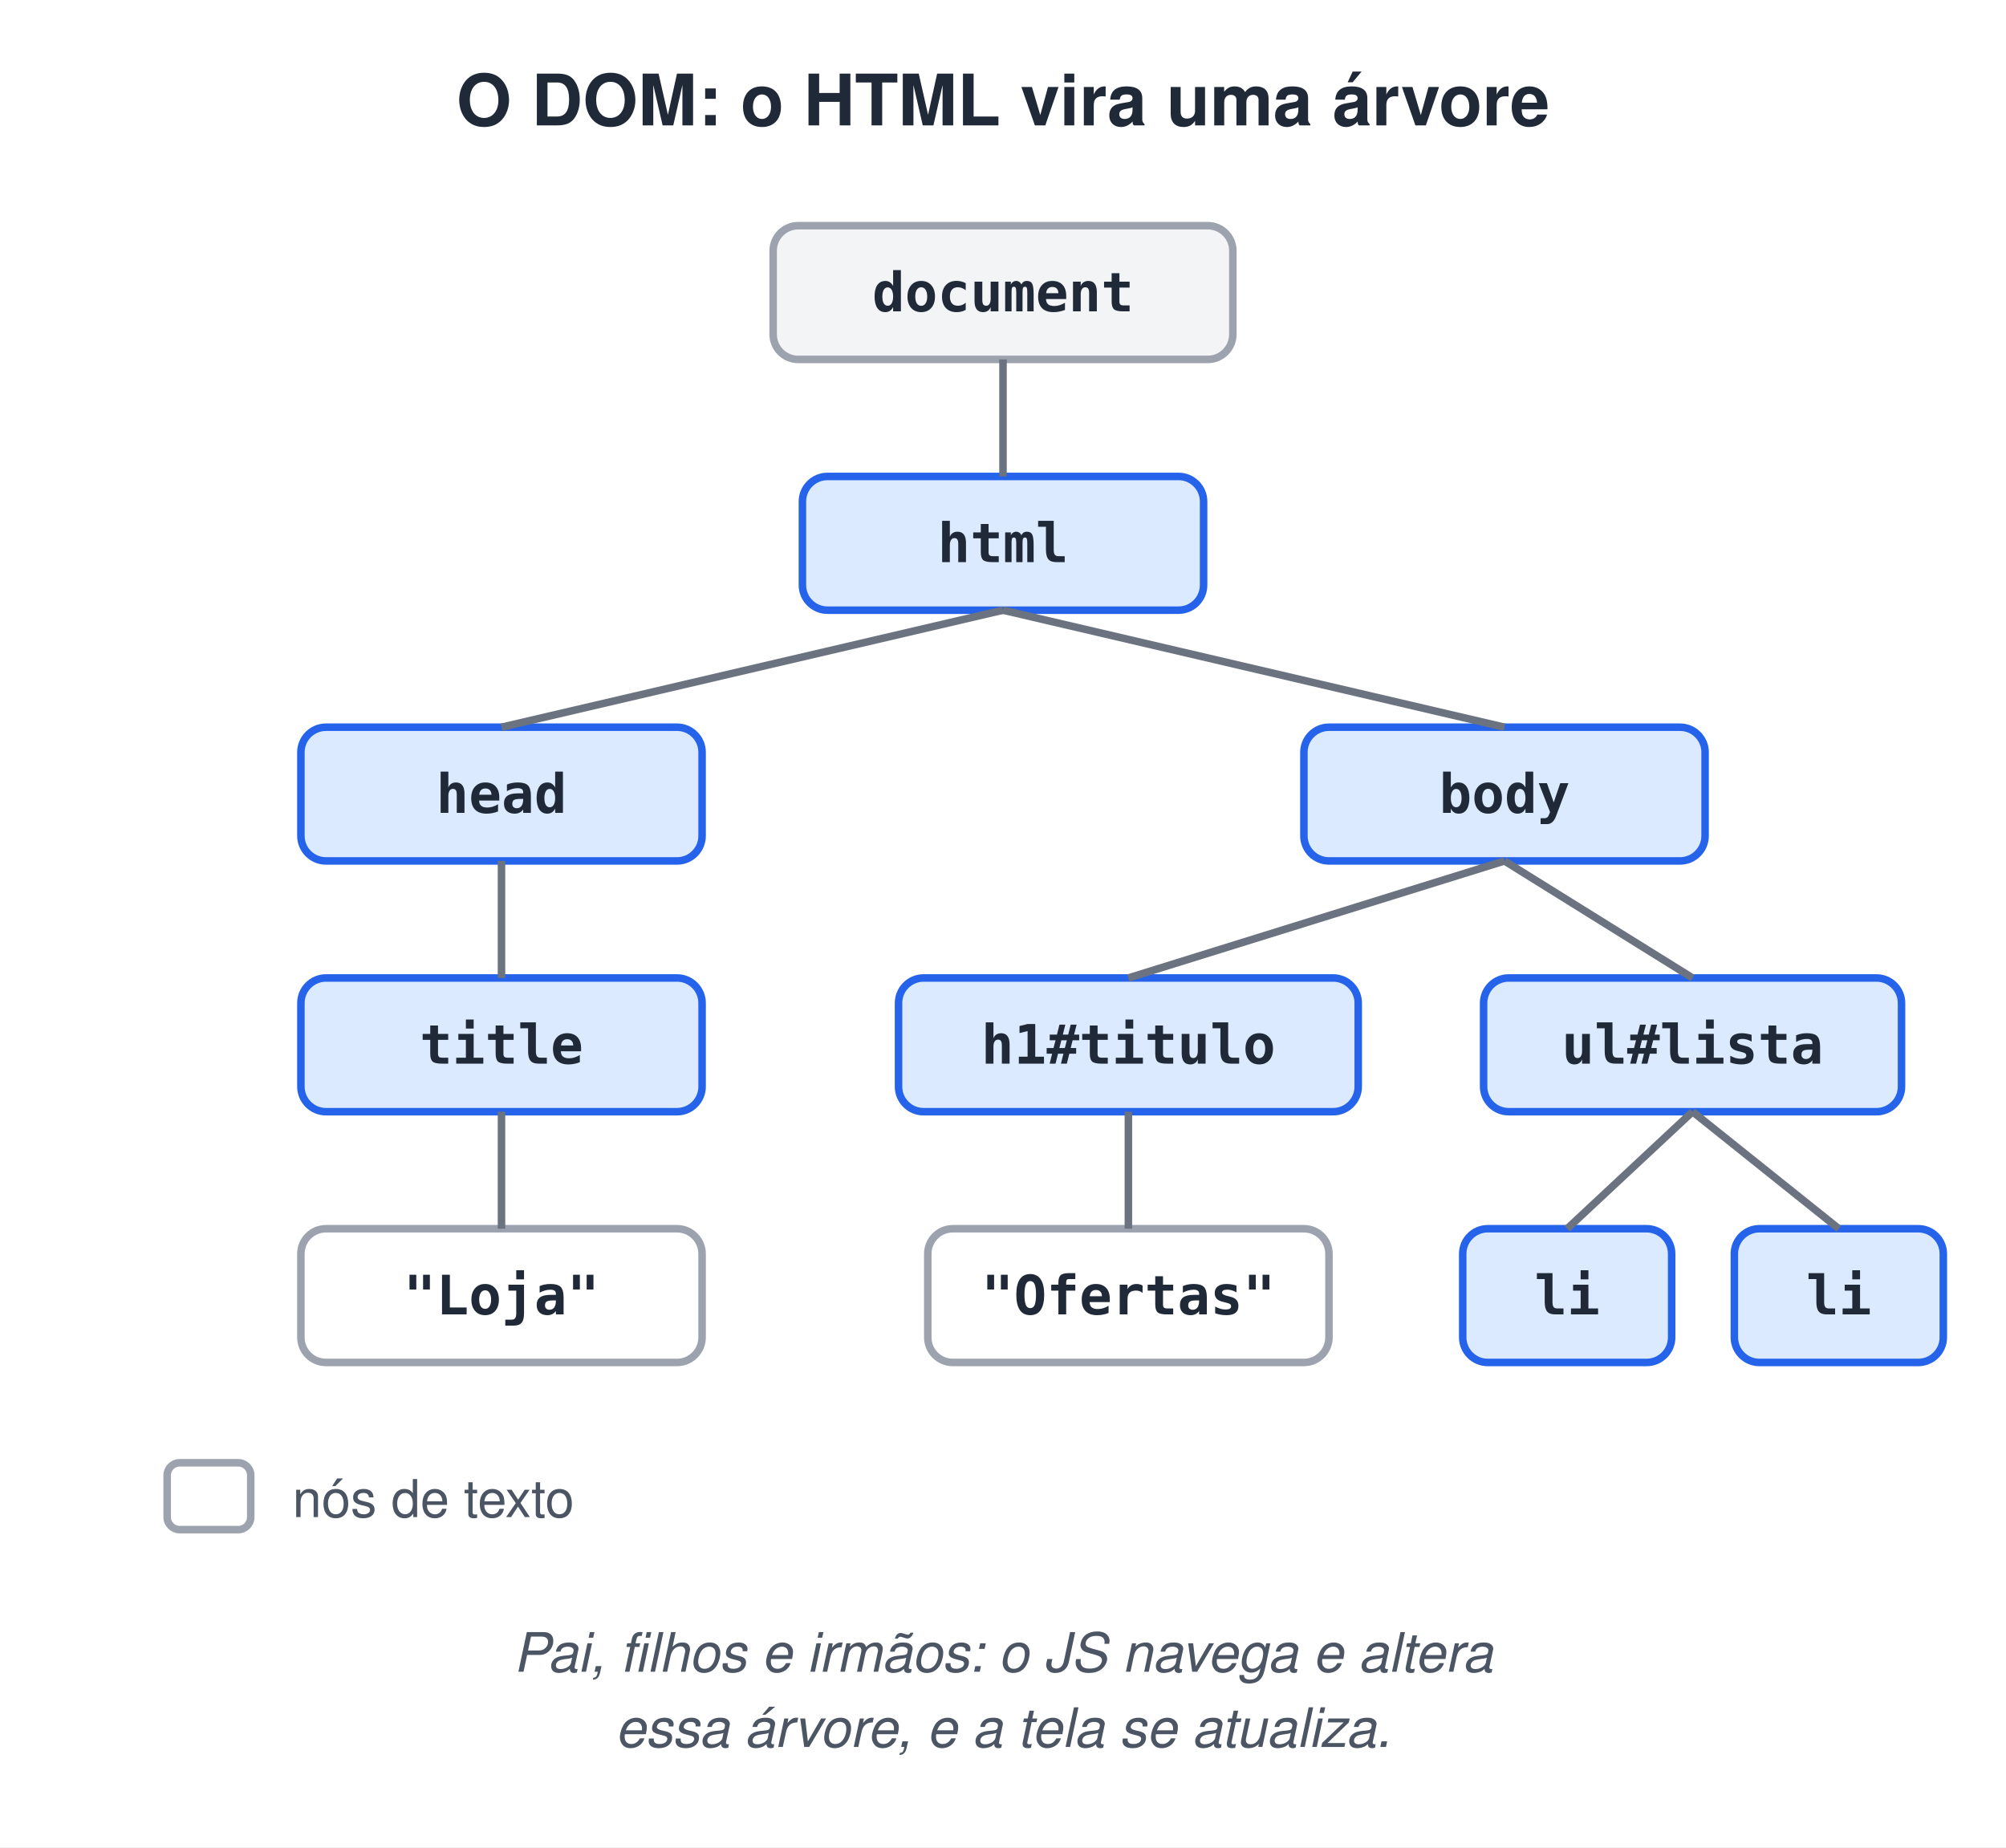
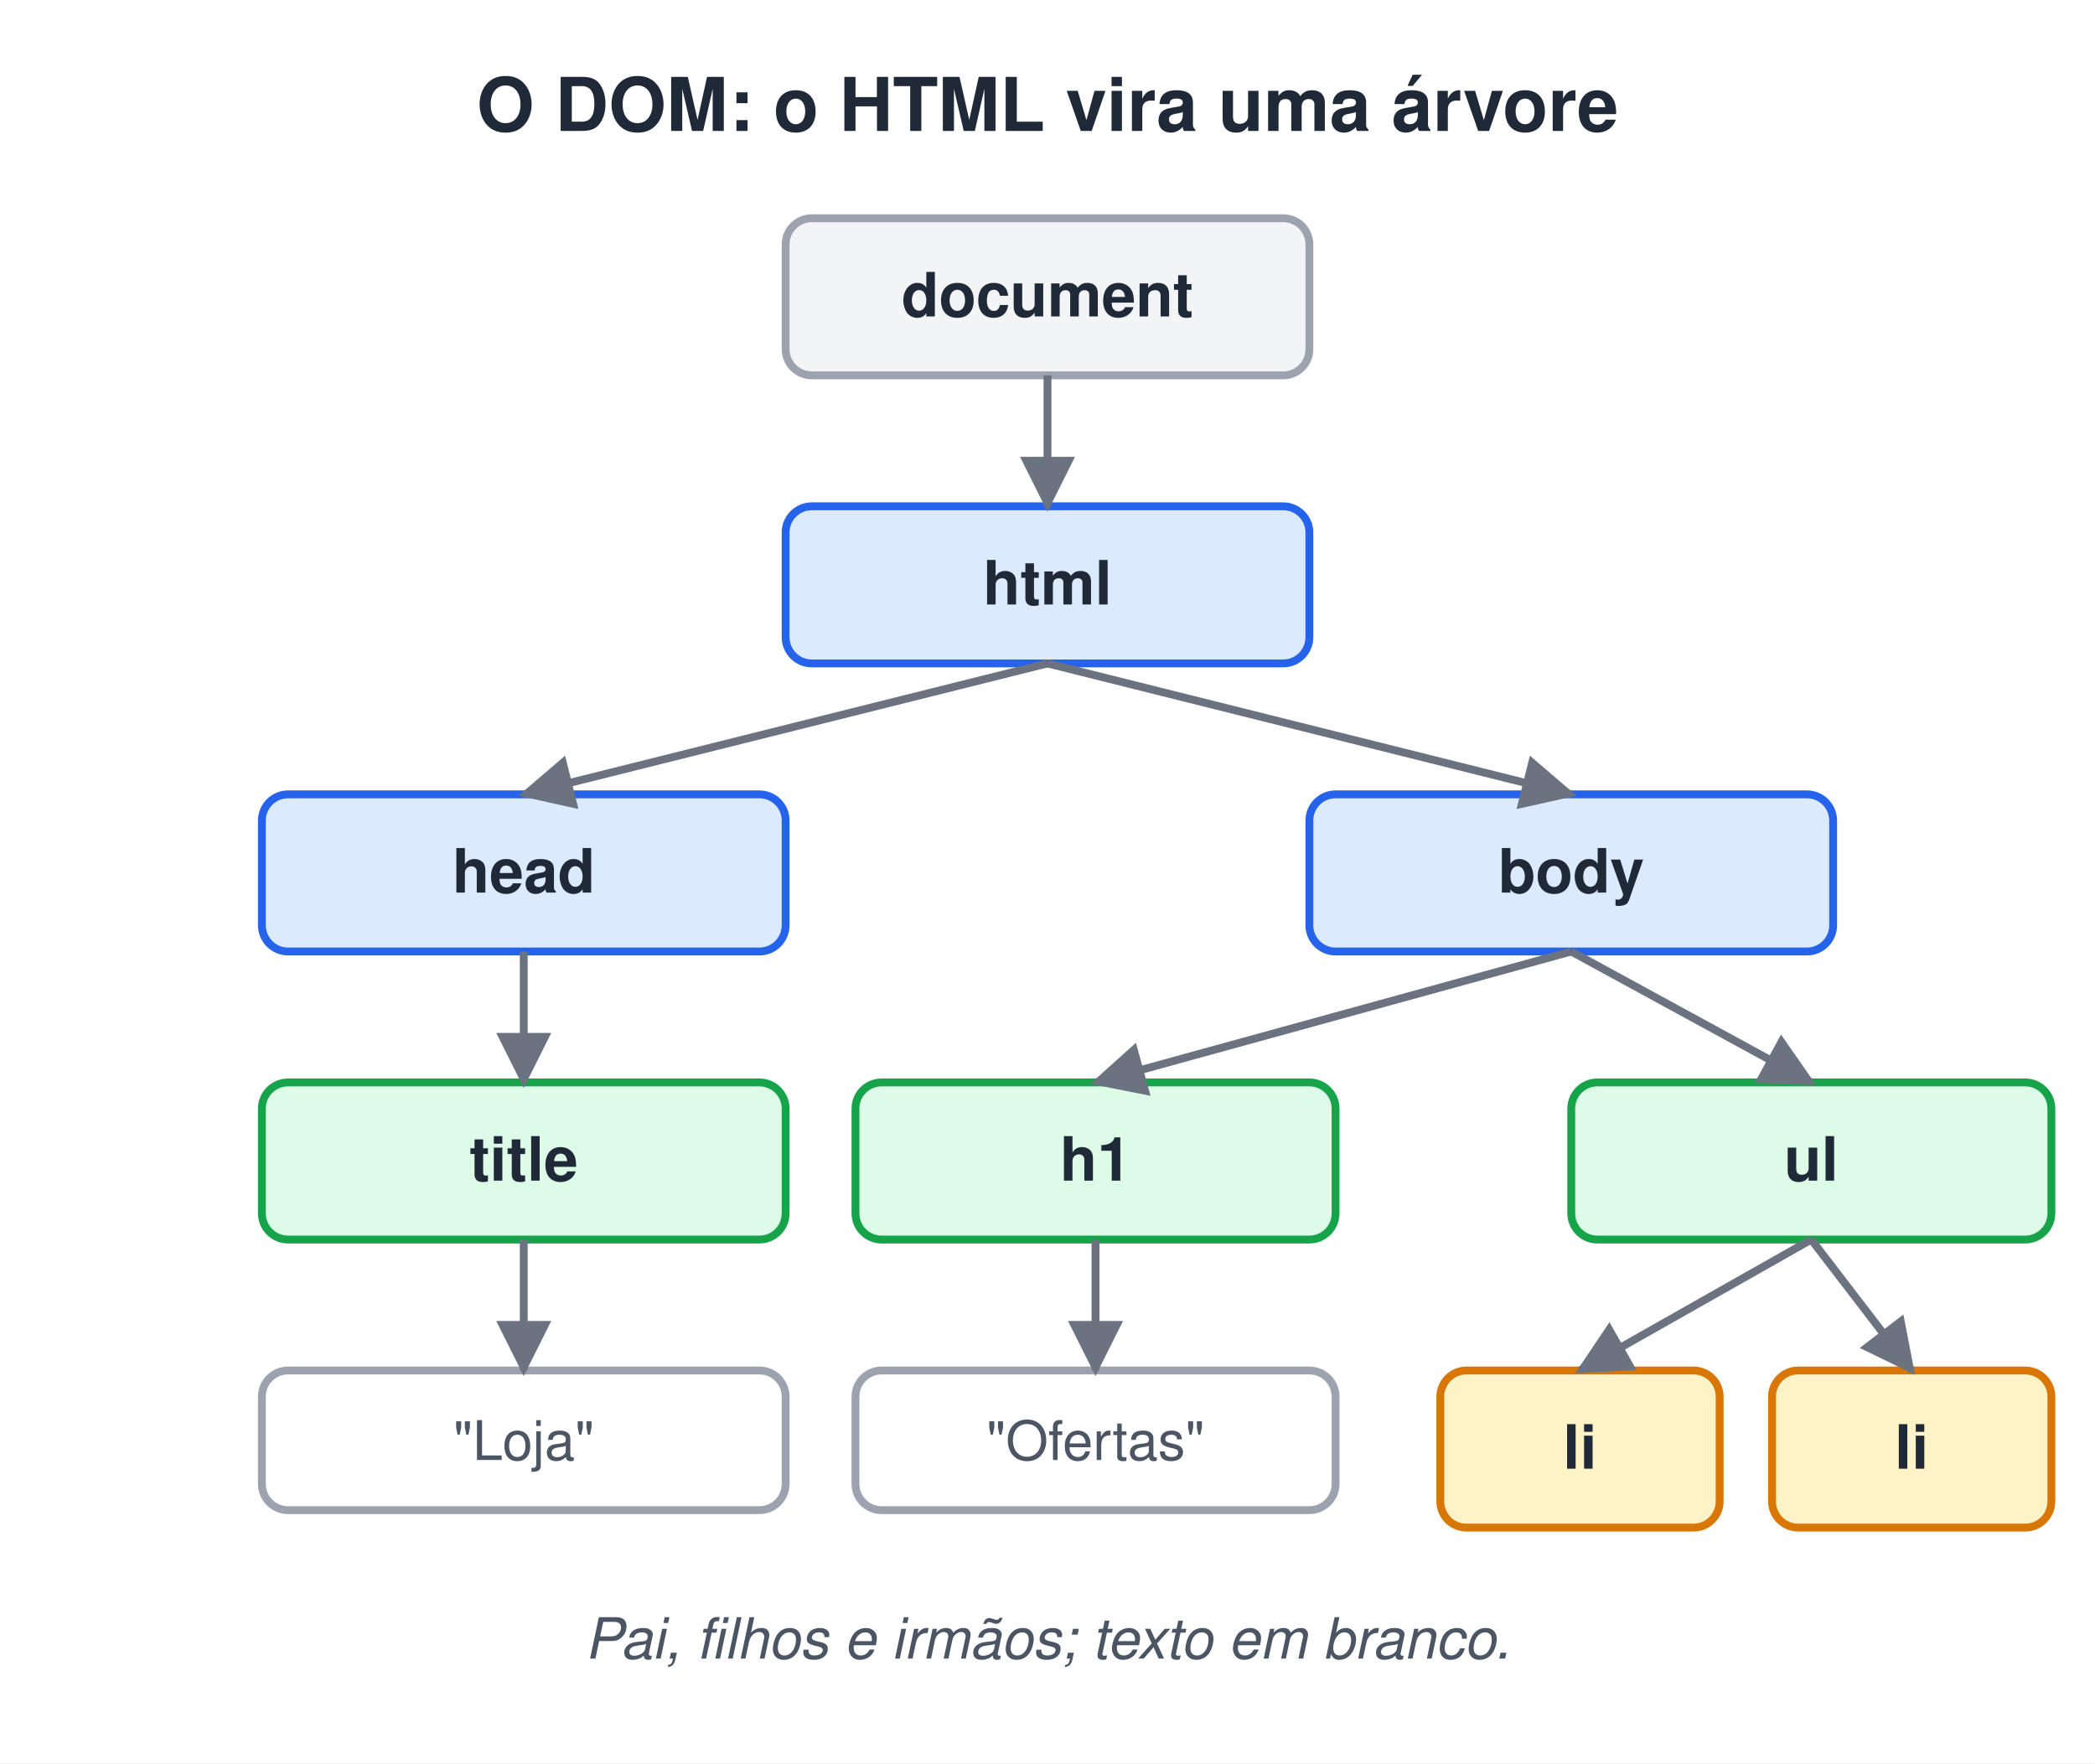
- <svg xmlns="http://www.w3.org/2000/svg" width="480" height="442" viewBox="0 0 480 442">
+ <svg xmlns="http://www.w3.org/2000/svg" width="480" height="404" viewBox="0 0 480 404">
  <style>text{white-space:pre;font-family:Helvetica,Arial,sans-serif;font-size:14px;fill:#1F2937}.t{font-size:17px;font-weight:bold}.b{font-weight:bold}.m{font-family:Menlo,Consolas,monospace;font-size:13px}.s{font-size:12.5px;fill:#4B5563}.n{font-size:13px;font-style:italic;fill:#4B5563}.c{text-anchor:middle}.r{text-anchor:end}.xB{fill:#DBEAFE;stroke:#2563EB}.xG{fill:#DCFCE7;stroke:#16A34A}.xO{fill:#FEF3C7;stroke:#D97706}.xP{fill:#EDE9FE;stroke:#7C3AED}.xR{fill:#FEE2E2;stroke:#DC2626}.xY{fill:#F3F4F6;stroke:#9CA3AF}.xW{fill:#fff;stroke:#9CA3AF}.xT{fill:#CCFBF1;stroke:#0D9488}.xK{fill:#FCE7F3;stroke:#DB2777}rect,ellipse,polygon{stroke-width:1.8}.l{stroke:#6B7280;stroke-width:1.8;fill:none}.d{stroke-dasharray:5 4}</style>
  <defs>
    <marker id="a" viewBox="0 0 10 10" refX="9" refY="5" markerWidth="7" markerHeight="7" orient="auto-start-reverse">
      <path d="M0,0L10,5L0,10z" fill="#6B7280" />
    </marker>
  </defs>
  <rect width="100%" height="100%" fill="#fff" />
  <text x="240.0" y="30" class="t c">O DOM: o HTML vira uma árvore</text>
-   <rect x="185.0" y="54" width="110" height="32" rx="6" class="xY" />
-   <text x="240.0" y="74.5" class="m b c">document</text>
-   <rect x="192.0" y="114" width="96" height="32" rx="6" class="xB" />
-   <text x="240.0" y="134.5" class="m b c">html</text>
-   <rect x="72.0" y="174" width="96" height="32" rx="6" class="xB" />
-   <text x="120.0" y="194.5" class="m b c">head</text>
-   <rect x="312.0" y="174" width="96" height="32" rx="6" class="xB" />
-   <text x="360.0" y="194.5" class="m b c">body</text>
-   <rect x="72.0" y="234" width="96" height="32" rx="6" class="xB" />
-   <text x="120.0" y="254.5" class="m b c">title</text>
-   <rect x="215.0" y="234" width="110" height="32" rx="6" class="xB" />
-   <text x="270.0" y="254.5" class="m b c">h1#titulo</text>
-   <rect x="355.0" y="234" width="100" height="32" rx="6" class="xB" />
-   <text x="405.0" y="254.5" class="m b c">ul#lista</text>
-   <rect x="72.0" y="294" width="96" height="32" rx="6" class="xW" />
-   <text x="120.0" y="314.5" class="m b c">"Loja"</text>
-   <rect x="222.0" y="294" width="96" height="32" rx="6" class="xW" />
-   <text x="270.0" y="314.5" class="m b c">"Ofertas"</text>
-   <rect x="350.0" y="294" width="50" height="32" rx="6" class="xB" />
-   <text x="375.0" y="314.5" class="m b c">li</text>
-   <rect x="415.0" y="294" width="50" height="32" rx="6" class="xB" />
-   <text x="440.0" y="314.5" class="m b c">li</text>
-   <path d="M240,86 L240,114" class="l" />
-   <path d="M240,146 L120,174" class="l" />
-   <path d="M240,146 L360,174" class="l" />
-   <path d="M120,206 L120,234" class="l" />
-   <path d="M360,206 L270,234" class="l" />
-   <path d="M360,206 L405,234" class="l" />
-   <path d="M120,266 L120,294" class="l" />
-   <path d="M270,266 L270,294" class="l" />
-   <path d="M405,266 L375,294" class="l" />
-   <path d="M405,266 L440,294" class="l" />
-   <rect x="40" y="350" width="20" height="16" rx="3" class="xW" />
-   <text x="70" y="363" class="s">nós de texto</text>
-   <text x="240.0" y="400" class="n c">Pai, filhos e irmãos: o JS navega e altera</text>
-   <text x="240.0" y="418" class="n c">essa árvore, e a tela se atualiza.</text>
+   <rect x="180" y="50" width="120" height="36" rx="6" class="xY" />
+   <text x="240.0" y="72.5" class="b c">document</text>
+   <rect x="180" y="116" width="120" height="36" rx="6" class="xB" />
+   <text x="240.0" y="138.5" class="b c">html</text>
+   <rect x="60" y="182" width="120" height="36" rx="6" class="xB" />
+   <text x="120.0" y="204.5" class="b c">head</text>
+   <rect x="300" y="182" width="120" height="36" rx="6" class="xB" />
+   <text x="360.0" y="204.5" class="b c">body</text>
+   <rect x="60" y="248" width="120" height="36" rx="6" class="xG" />
+   <text x="120.0" y="270.5" class="b c">title</text>
+   <rect x="196" y="248" width="110" height="36" rx="6" class="xG" />
+   <text x="251.0" y="270.5" class="b c">h1</text>
+   <rect x="360" y="248" width="110" height="36" rx="6" class="xG" />
+   <text x="415.0" y="270.5" class="b c">ul</text>
+   <rect x="60" y="314" width="120" height="32" rx="6" class="xW" />
+   <text x="120.0" y="334.5" class="s c">"Loja"</text>
+   <rect x="196" y="314" width="110" height="32" rx="6" class="xW" />
+   <text x="251.0" y="334.5" class="s c">"Ofertas"</text>
+   <rect x="330" y="314" width="64" height="36" rx="6" class="xO" />
+   <text x="362.0" y="336.5" class="b c">li</text>
+   <rect x="406" y="314" width="64" height="36" rx="6" class="xO" />
+   <text x="438.0" y="336.5" class="b c">li</text>
+   <path d="M240,86 L240,116" class="l" marker-end="url(#a)" />
+   <path d="M240,152 L120,182" class="l" marker-end="url(#a)" />
+   <path d="M240,152 L360,182" class="l" marker-end="url(#a)" />
+   <path d="M120,218 L120,248" class="l" marker-end="url(#a)" />
+   <path d="M360,218 L251,248" class="l" marker-end="url(#a)" />
+   <path d="M360,218 L415,248" class="l" marker-end="url(#a)" />
+   <path d="M120,284 L120,314" class="l" marker-end="url(#a)" />
+   <path d="M251,284 L251,314" class="l" marker-end="url(#a)" />
+   <path d="M415,284 L362,314" class="l" marker-end="url(#a)" />
+   <path d="M415,284 L438,314" class="l" marker-end="url(#a)" />
+   <text x="240.0" y="380" class="n c">Pai, filhos e irmãos; texto em branco.</text>
</svg>
